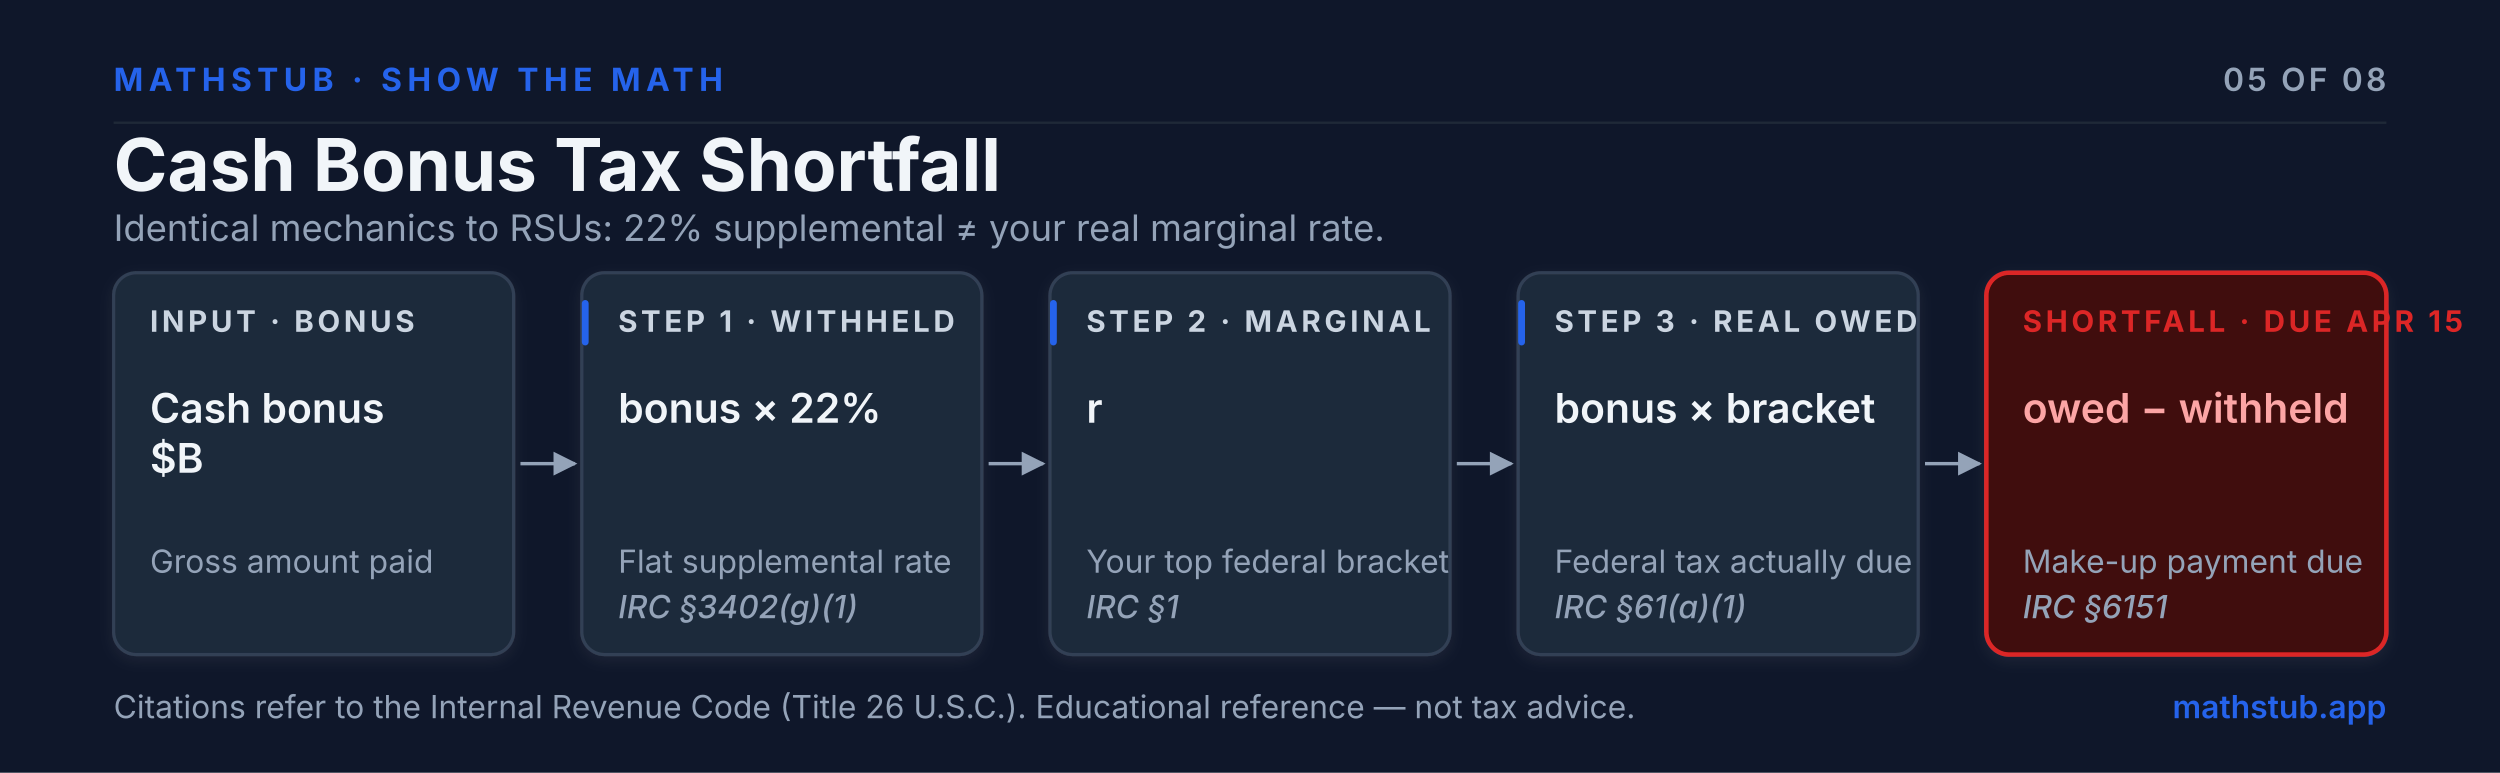
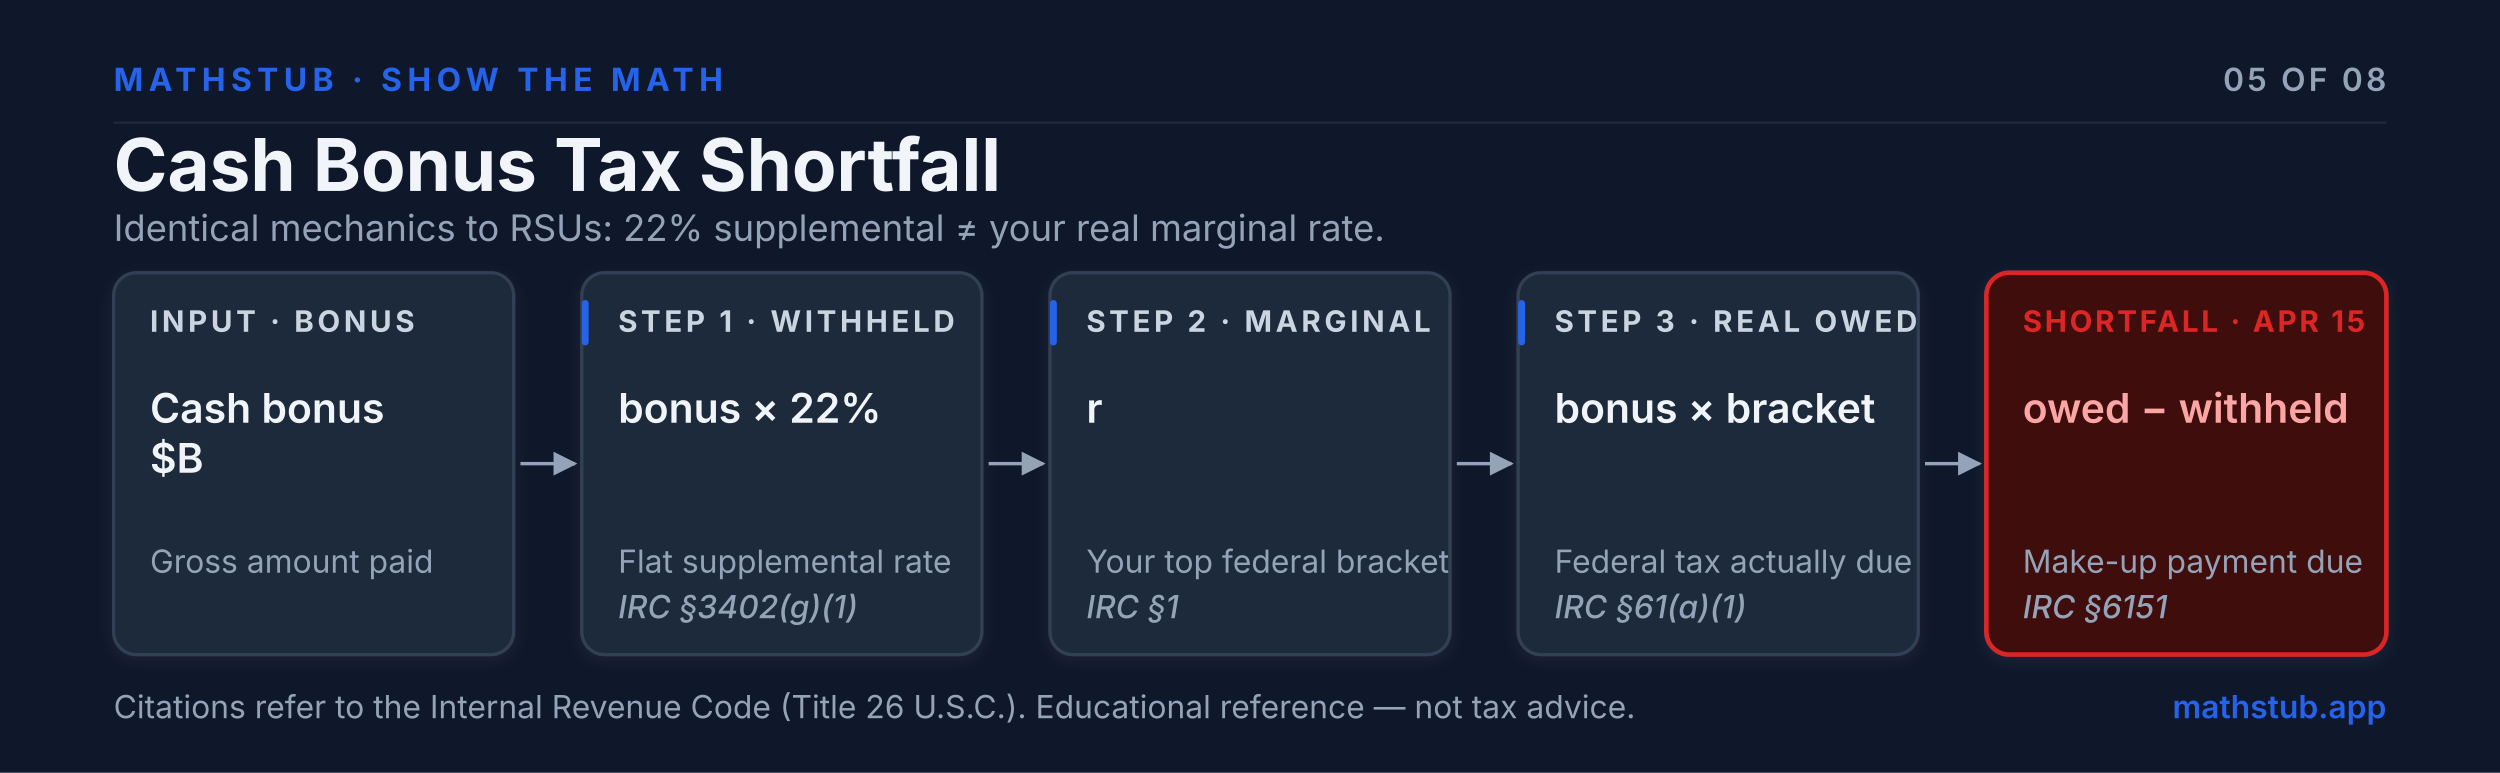
<svg xmlns="http://www.w3.org/2000/svg" viewBox="0 0 1100 340" width="1100" height="340" font-family="Inter, system-ui, -apple-system, 'Segoe UI', sans-serif">
  <defs>
    <marker id="arrow" viewBox="0 0 10 10" refX="9" refY="5" markerWidth="7" markerHeight="7" orient="auto-start-reverse">
      <path d="M0,0 L10,5 L0,10 z" fill="#94a3b8" />
    </marker>
    <filter id="boxShadow" x="-5%" y="-5%" width="110%" height="115%">
      <feDropShadow dx="0" dy="2" stdDeviation="3" flood-color="#f1f5f9" flood-opacity="0.06" />
    </filter>
  </defs>
  <rect width="1100" height="340" fill="#0f172a" />
  <text x="50" y="40" font-size="14" font-weight="700" fill="#2563eb" letter-spacing="2.4">MATHSTUB · SHOW THE MATH</text>
  <text x="1050" y="40" font-size="14" font-weight="600" fill="#94a3b8" text-anchor="end" letter-spacing="1.4">05 OF 08</text>
  <line x1="50" y1="54" x2="1050" y2="54" stroke="#1f2937" stroke-width="1" />
  <text x="50" y="84" font-size="32" font-weight="700" fill="#f1f5f9">Cash Bonus Tax Shortfall</text>
  <text x="50" y="106" font-size="16" font-weight="400" fill="#94a3b8">Identical mechanics to RSUs: 22% supplemental ≠ your real marginal rate.</text>
  <rect x="50" y="120" width="176" height="168" rx="10" fill="#1e293b" stroke="#334155" stroke-width="1.4" filter="url(#boxShadow)" />
  <text x="66" y="146" font-size="13" font-weight="700" fill="#cbd5e1" letter-spacing="1.6">INPUT · BONUS</text>
  <text x="66" y="186" font-size="18" font-weight="600" fill="#f1f5f9">Cash bonus</text>
  <text x="66" y="208" font-size="18" font-weight="600" fill="#f1f5f9">$B</text>
  <text x="66" y="252" font-size="14" font-weight="400" fill="#94a3b8">Gross amount paid</text>
  <line x1="229" y1="204" x2="253" y2="204" stroke="#94a3b8" stroke-width="1.5" marker-end="url(#arrow)" />
  <rect x="256" y="120" width="176" height="168" rx="10" fill="#1e293b" stroke="#334155" stroke-width="1.4" filter="url(#boxShadow)" />
  <rect x="256" y="132" width="3" height="20" rx="1.5" fill="#2563eb" />
  <text x="272" y="146" font-size="13" font-weight="700" fill="#cbd5e1" letter-spacing="1.6">STEP 1 · WITHHELD</text>
  <text x="272" y="186" font-size="18" font-weight="600" fill="#f1f5f9">bonus × 22%</text>
  <text x="272" y="252" font-size="14" font-weight="400" fill="#94a3b8">Flat supplemental rate</text>
  <text x="272" y="272" font-size="14" font-style="italic" font-weight="500" fill="#94a3b8">IRC §3402(g)(1)</text>
  <line x1="435" y1="204" x2="459" y2="204" stroke="#94a3b8" stroke-width="1.5" marker-end="url(#arrow)" />
  <rect x="462" y="120" width="176" height="168" rx="10" fill="#1e293b" stroke="#334155" stroke-width="1.4" filter="url(#boxShadow)" />
  <rect x="462" y="132" width="3" height="20" rx="1.5" fill="#2563eb" />
  <text x="478" y="146" font-size="13" font-weight="700" fill="#cbd5e1" letter-spacing="1.6">STEP 2 · MARGINAL</text>
  <text x="478" y="186" font-size="18" font-weight="600" fill="#f1f5f9">r</text>
  <text x="478" y="252" font-size="14" font-weight="400" fill="#94a3b8">Your top federal bracket</text>
  <text x="478" y="272" font-size="14" font-style="italic" font-weight="500" fill="#94a3b8">IRC §1</text>
  <line x1="641" y1="204" x2="665" y2="204" stroke="#94a3b8" stroke-width="1.5" marker-end="url(#arrow)" />
  <rect x="668" y="120" width="176" height="168" rx="10" fill="#1e293b" stroke="#334155" stroke-width="1.4" filter="url(#boxShadow)" />
  <rect x="668" y="132" width="3" height="20" rx="1.5" fill="#2563eb" />
  <text x="684" y="146" font-size="13" font-weight="700" fill="#cbd5e1" letter-spacing="1.6">STEP 3 · REAL OWED</text>
  <text x="684" y="186" font-size="18" font-weight="600" fill="#f1f5f9">bonus × bracket</text>
  <text x="684" y="252" font-size="14" font-weight="400" fill="#94a3b8">Federal tax actually due</text>
  <text x="684" y="272" font-size="14" font-style="italic" font-weight="500" fill="#94a3b8">IRC §61(a)(1)</text>
  <line x1="847" y1="204" x2="871" y2="204" stroke="#94a3b8" stroke-width="1.5" marker-end="url(#arrow)" />
  <rect x="874" y="120" width="176" height="168" rx="10" fill="#3f0a0a" stroke="#dc2626" stroke-width="2" filter="url(#boxShadow)" />
-   <text x="890" y="146" font-size="13" font-weight="700" fill="#dc2626" letter-spacing="1.6">SHORTFALL · DUE APR 15</text>
+   <text x="890" y="146" font-size="13" font-weight="700" fill="#dc2626" letter-spacing="1.2">SHORTFALL · APR 15</text>
  <text x="890" y="186" font-size="18" font-weight="600" fill="#fca5a5">owed − withheld</text>
  <text x="890" y="252" font-size="14" font-weight="400" fill="#94a3b8">Make-up payment due</text>
  <text x="890" y="272" font-size="14" font-style="italic" font-weight="500" fill="#94a3b8">IRC §6151</text>
  <line x1="50" y1="476" x2="1050" y2="476" stroke="#1f2937" stroke-width="1" />
  <text x="50" y="316" font-size="14" fill="#94a3b8">Citations refer to the Internal Revenue Code (Title 26 U.S.C.). Educational reference — not tax advice.</text>
  <text x="1050" y="316" font-size="14" font-weight="600" fill="#2563eb" text-anchor="end">mathstub.app</text>
</svg>
